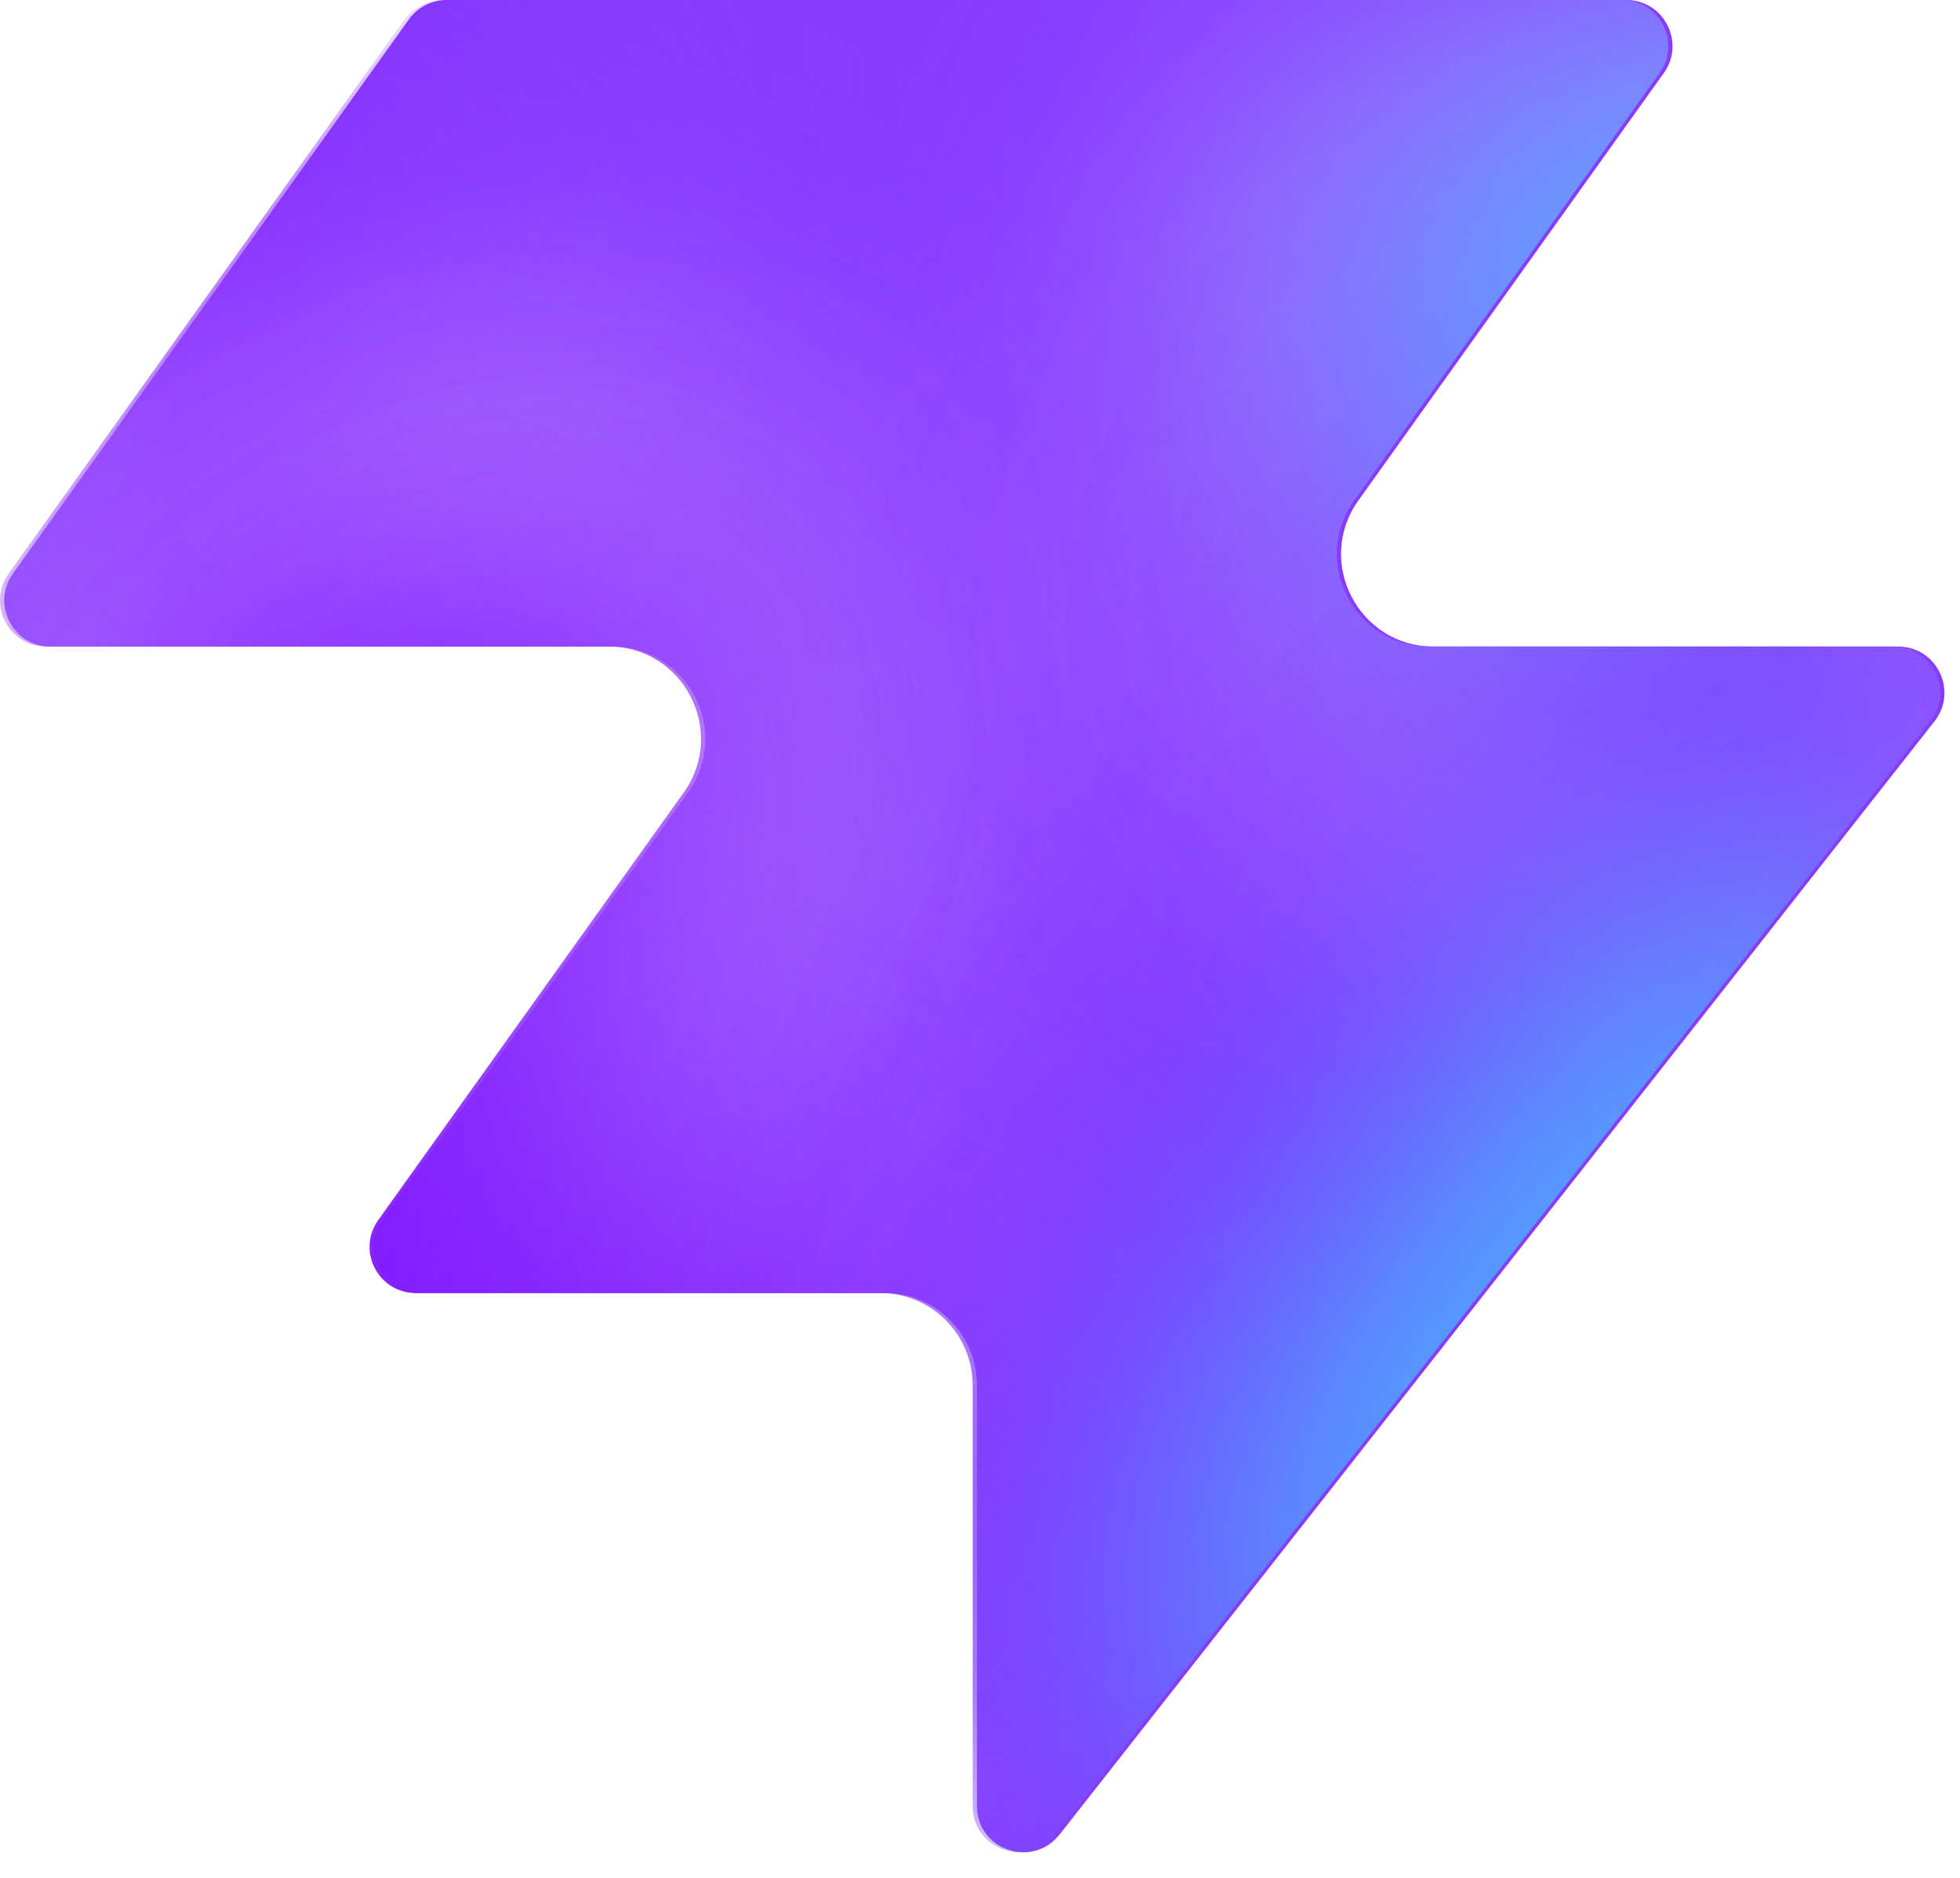
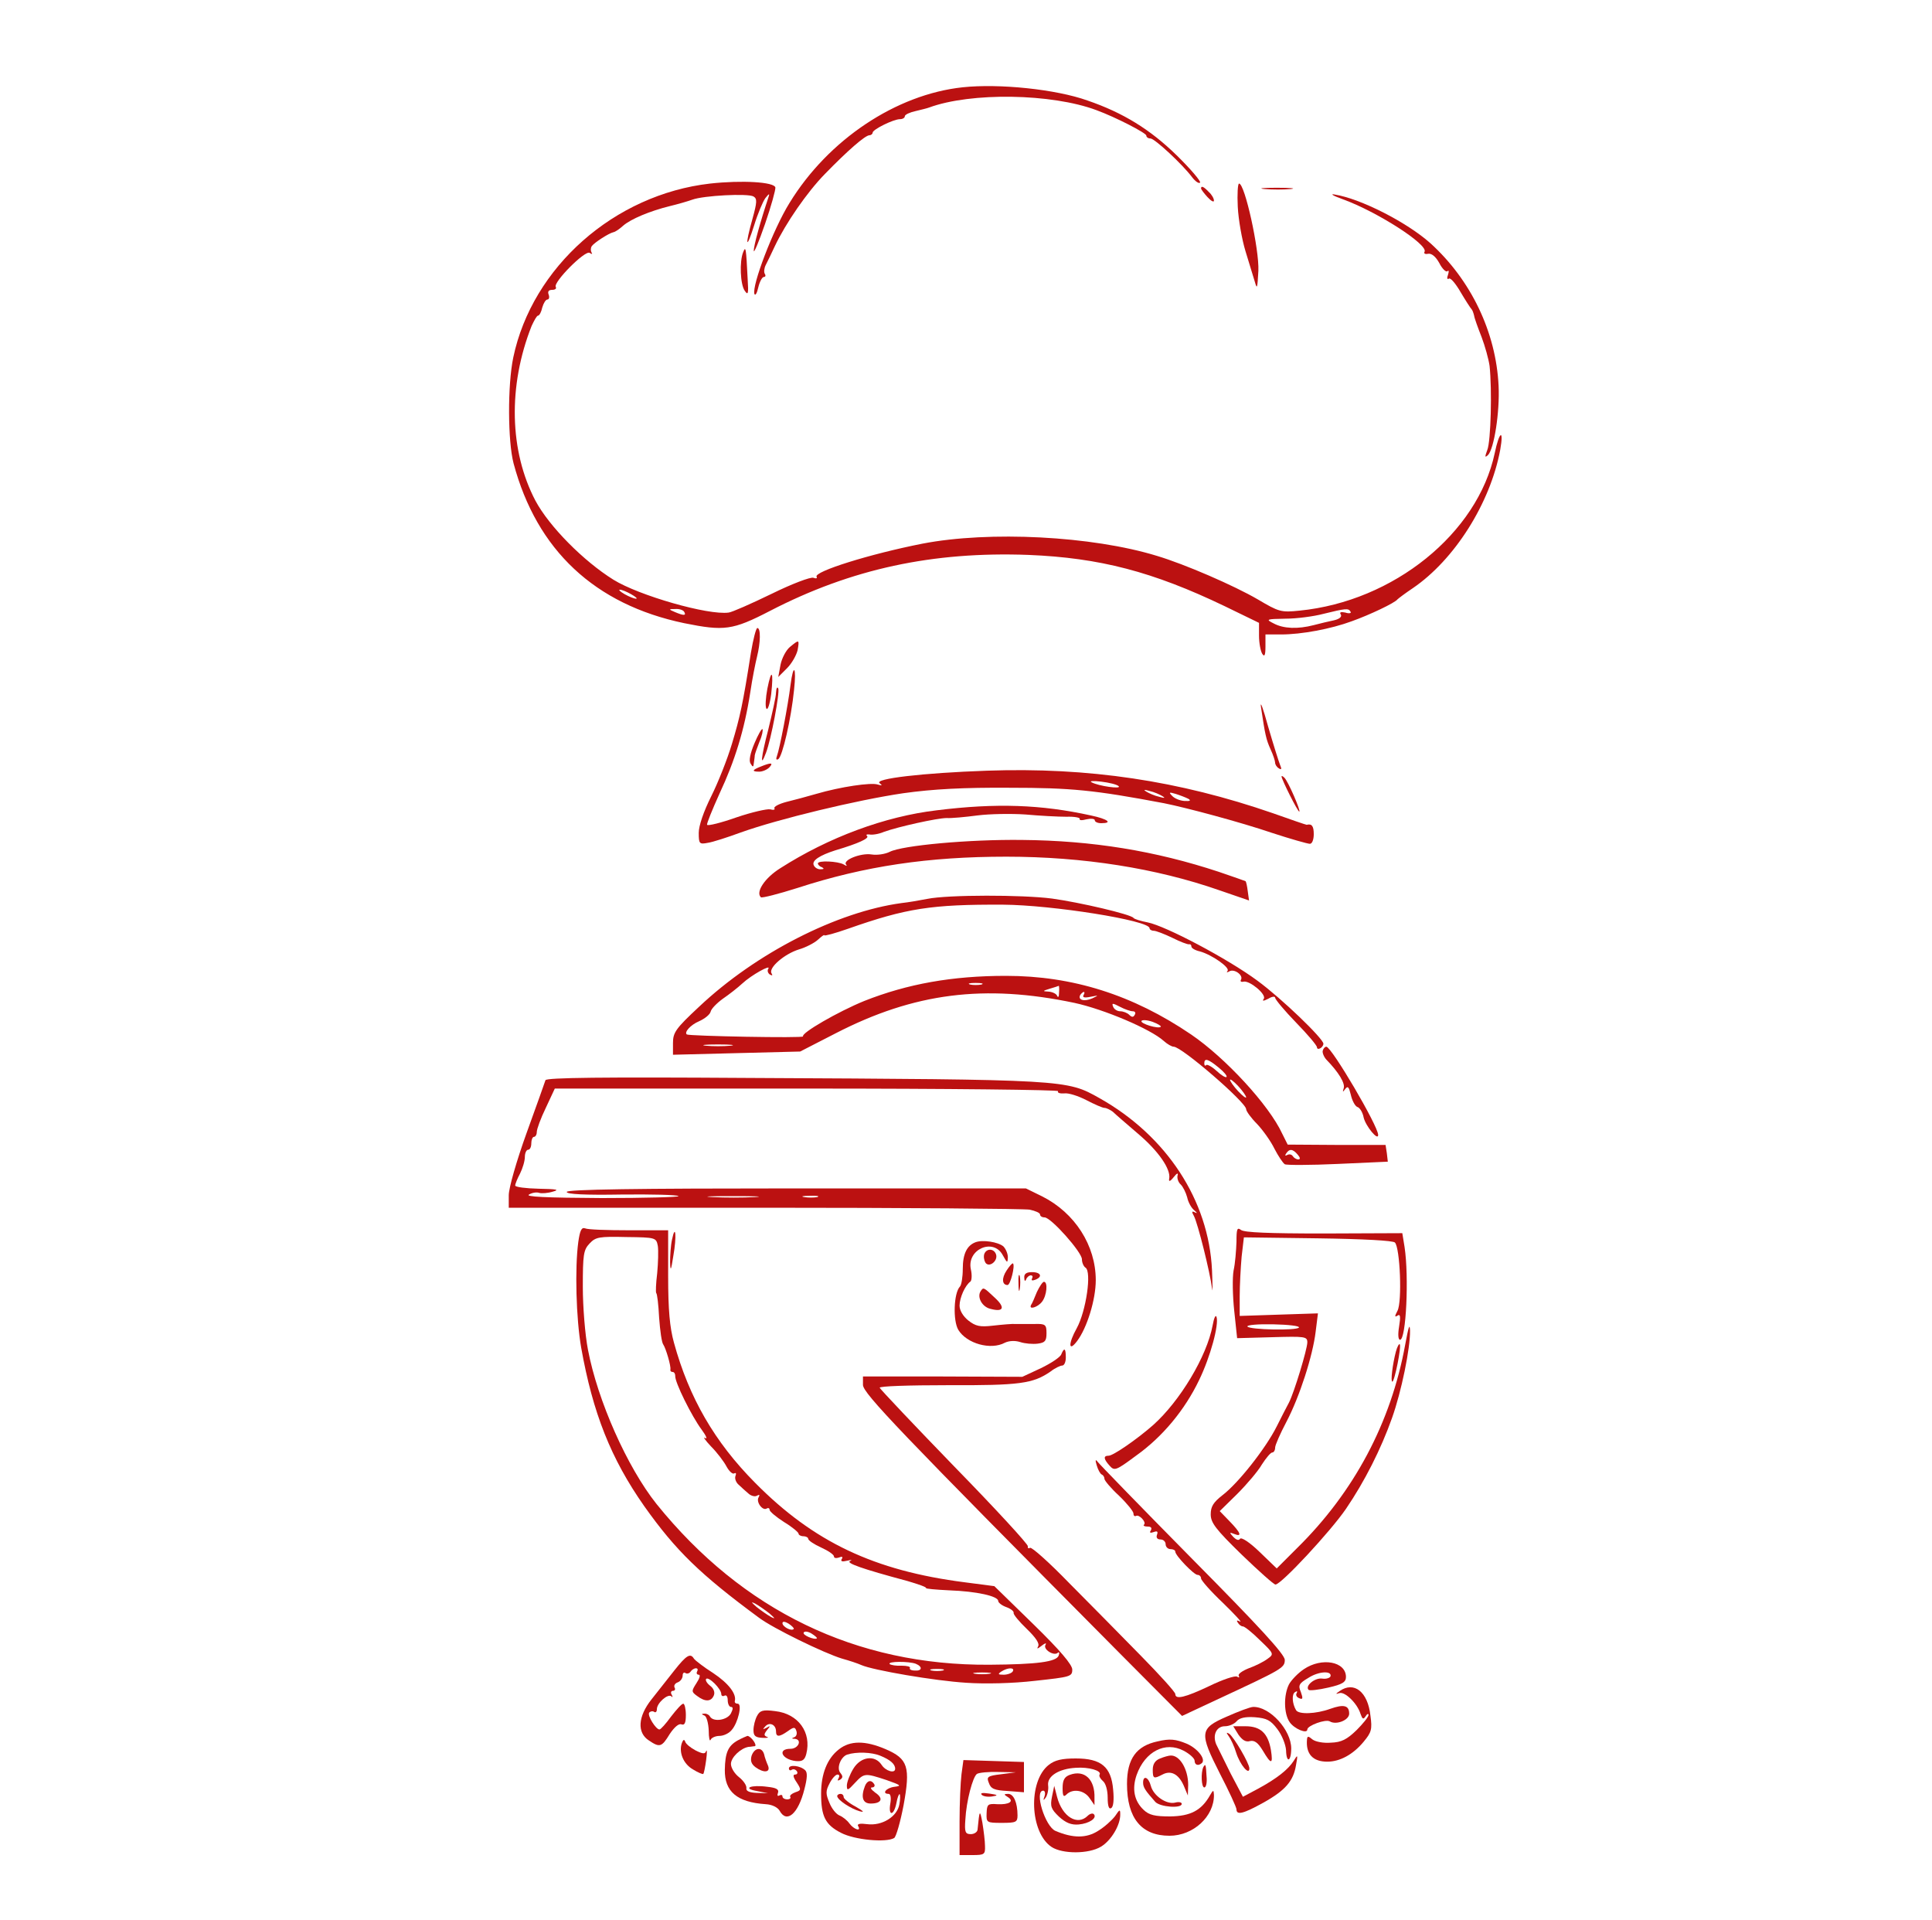
- <svg xmlns="http://www.w3.org/2000/svg" width="48" height="46" fill="none" viewBox="0 0 48 46">
-   <path fill="#863bff" d="M25.946 44.938c-.664.845-2.021.375-2.021-.698V33.937a2.26 2.26 0 0 0-2.262-2.262H10.287c-.92 0-1.456-1.04-.92-1.788l7.48-10.471c1.07-1.497 0-3.578-1.842-3.578H1.237c-.92 0-1.456-1.04-.92-1.788L10.013.474c.214-.297.556-.474.92-.474h28.894c.92 0 1.456 1.04.92 1.788l-7.48 10.471c-1.07 1.498 0 3.579 1.842 3.579h11.377c.943 0 1.473 1.088.89 1.83L25.947 44.94z" style="fill:#863bff;fill:color(display-p3 .525 .23 1);fill-opacity:1" />
-   <mask id="a" width="48" height="46" x="0" y="0" maskUnits="userSpaceOnUse" style="mask-type:alpha">
-     <path fill="#000" d="M25.842 44.938c-.664.844-2.021.375-2.021-.698V33.937a2.26 2.26 0 0 0-2.262-2.262H10.183c-.92 0-1.456-1.04-.92-1.788l7.48-10.471c1.07-1.498 0-3.579-1.842-3.579H1.133c-.92 0-1.456-1.04-.92-1.787L9.91.473c.214-.297.556-.474.92-.474h28.894c.92 0 1.456 1.04.92 1.788l-7.48 10.471c-1.07 1.498 0 3.578 1.842 3.578h11.377c.943 0 1.473 1.088.89 1.832L25.843 44.94z" style="fill:#000;fill-opacity:1" />
-   </mask>
-   <g mask="url(#a)">
-     <g filter="url(#b)">
-       <ellipse cx="5.508" cy="14.704" fill="#ede6ff" rx="5.508" ry="14.704" style="fill:#ede6ff;fill:color(display-p3 .927 .903 1);fill-opacity:1" transform="matrix(.00324 1 1 -.00324 -4.47 31.516)" />
-     </g>
-     <g filter="url(#c)">
-       <ellipse cx="10.399" cy="29.851" fill="#ede6ff" rx="10.399" ry="29.851" style="fill:#ede6ff;fill:color(display-p3 .927 .903 1);fill-opacity:1" transform="matrix(.00324 1 1 -.00324 -39.328 7.883)" />
-     </g>
-     <g filter="url(#d)">
-       <ellipse cx="5.508" cy="30.487" fill="#7e14ff" rx="5.508" ry="30.487" style="fill:#7e14ff;fill:color(display-p3 .492 .077 1);fill-opacity:1" transform="rotate(89.814 -25.913 -14.639)scale(1 -1)" />
-     </g>
-     <g filter="url(#e)">
-       <ellipse cx="5.508" cy="30.599" fill="#7e14ff" rx="5.508" ry="30.599" style="fill:#7e14ff;fill:color(display-p3 .492 .077 1);fill-opacity:1" transform="rotate(89.814 -32.644 -3.334)scale(1 -1)" />
-     </g>
-     <g filter="url(#f)">
-       <ellipse cx="5.508" cy="30.599" fill="#7e14ff" rx="5.508" ry="30.599" style="fill:#7e14ff;fill:color(display-p3 .492 .077 1);fill-opacity:1" transform="matrix(.00324 1 1 -.00324 -34.34 30.47)" />
-     </g>
-     <g filter="url(#g)">
-       <ellipse cx="14.072" cy="22.078" fill="#ede6ff" rx="14.072" ry="22.078" style="fill:#ede6ff;fill:color(display-p3 .927 .903 1);fill-opacity:1" transform="rotate(93.35 24.506 48.493)scale(-1 1)" />
-     </g>
-     <g filter="url(#h)">
-       <ellipse cx="3.47" cy="21.501" fill="#7e14ff" rx="3.47" ry="21.501" style="fill:#7e14ff;fill:color(display-p3 .492 .077 1);fill-opacity:1" transform="rotate(89.009 28.708 47.59)scale(-1 1)" />
-     </g>
-     <g filter="url(#i)">
-       <ellipse cx="3.47" cy="21.501" fill="#7e14ff" rx="3.47" ry="21.501" style="fill:#7e14ff;fill:color(display-p3 .492 .077 1);fill-opacity:1" transform="rotate(89.009 28.708 47.59)scale(-1 1)" />
-     </g>
-     <g filter="url(#j)">
-       <ellipse cx=".387" cy="8.972" fill="#7e14ff" rx="4.407" ry="29.108" style="fill:#7e14ff;fill:color(display-p3 .492 .077 1);fill-opacity:1" transform="rotate(39.51 .387 8.972)" />
-     </g>
-     <g filter="url(#k)">
-       <ellipse cx="47.523" cy="-6.092" fill="#7e14ff" rx="4.407" ry="29.108" style="fill:#7e14ff;fill:color(display-p3 .492 .077 1);fill-opacity:1" transform="rotate(37.892 47.523 -6.092)" />
-     </g>
-     <g filter="url(#l)">
-       <ellipse cx="41.412" cy="6.333" fill="#47bfff" rx="5.971" ry="9.665" style="fill:#47bfff;fill:color(display-p3 .28 .748 1);fill-opacity:1" transform="rotate(37.892 41.412 6.333)" />
-     </g>
-     <g filter="url(#m)">
-       <ellipse cx="-1.879" cy="38.332" fill="#7e14ff" rx="4.407" ry="29.108" style="fill:#7e14ff;fill:color(display-p3 .492 .077 1);fill-opacity:1" transform="rotate(37.892 -1.88 38.332)" />
-     </g>
-     <g filter="url(#n)">
-       <ellipse cx="-1.879" cy="38.332" fill="#7e14ff" rx="4.407" ry="29.108" style="fill:#7e14ff;fill:color(display-p3 .492 .077 1);fill-opacity:1" transform="rotate(37.892 -1.88 38.332)" />
-     </g>
-     <g filter="url(#o)">
-       <ellipse cx="35.651" cy="29.907" fill="#7e14ff" rx="4.407" ry="29.108" style="fill:#7e14ff;fill:color(display-p3 .492 .077 1);fill-opacity:1" transform="rotate(37.892 35.651 29.907)" />
-     </g>
-     <g filter="url(#p)">
-       <ellipse cx="38.418" cy="32.4" fill="#47bfff" rx="5.971" ry="15.297" style="fill:#47bfff;fill:color(display-p3 .28 .748 1);fill-opacity:1" transform="rotate(37.892 38.418 32.4)" />
-     </g>
+ <svg xmlns="http://www.w3.org/2000/svg" version="1.0" width="600pt" height="596pt" viewBox="0 0 600 596" preserveAspectRatio="xMidYMid meet">
+   <g transform="translate(0,596) scale(0.1,-0.1)" fill="#bb1111" stroke="none">
+     <path d="M2990 5689 c-207 -22 -418 -163 -538 -359 -51 -82 -118 -258 -109 -283 3 -6 8 3 12 21 4 17 12 32 17 32 5 0 7 4 3 10 -3 5 -2 17 3 27 5 10 18 36 28 58 34 72 101 169 156 225 70 72 125 120 138 120 5 0 10 4 10 8 0 10 65 42 85 42 8 0 15 4 15 9 0 5 15 12 33 16 17 4 37 9 42 11 130 48 381 44 520 -8 60 -22 155 -71 155 -79 0 -5 6 -9 13 -9 13 0 100 -81 129 -120 10 -13 21 -21 25 -17 3 4 -29 42 -73 85 -82 80 -166 132 -277 170 -98 35 -274 53 -387 41z" />
+     <path d="M2205 5390 c-297 -34 -552 -259 -611 -540 -18 -86 -17 -261 1 -329 72 -269 252 -438 530 -496 124 -25 150 -22 266 38 253 131 506 185 803 174 221 -9 386 -52 609 -159 l107 -52 0 -40 c0 -23 5 -48 10 -56 7 -11 10 -5 10 23 l0 37 48 0 c64 0 155 17 220 41 56 20 134 57 142 68 3 3 24 19 48 35 129 88 240 263 271 429 12 67 -3 58 -17 -10 -53 -249 -314 -460 -606 -489 -58 -6 -64 -4 -130 35 -74 43 -226 109 -313 135 -202 62 -521 78 -728 38 -163 -32 -339 -87 -329 -103 3 -5 -2 -6 -10 -3 -9 3 -67 -19 -130 -50 -64 -31 -123 -57 -133 -58 -64 -9 -279 53 -358 102 -93 58 -199 165 -242 245 -81 154 -86 356 -12 543 8 17 16 32 20 32 4 0 10 11 13 25 4 14 11 25 16 25 5 0 7 7 4 15 -4 10 0 15 11 15 9 0 14 4 11 9 -9 14 90 114 105 106 7 -5 10 -4 6 1 -3 6 -3 14 1 20 8 11 53 40 67 43 6 1 19 10 30 20 24 21 84 46 145 61 25 6 56 15 70 20 35 13 173 20 190 10 12 -7 11 -18 -3 -69 -24 -85 -20 -100 5 -21 11 36 27 74 35 85 11 14 14 15 10 4 -25 -75 -47 -154 -46 -168 0 -9 16 29 35 84 19 55 33 106 32 113 -4 17 -103 23 -203 12z m-245 -1275 c14 -8 21 -14 15 -14 -5 0 -21 6 -35 14 -14 8 -20 14 -15 14 6 0 21 -6 35 -14z m165 -55 c7 -12 -2 -12 -30 0 -19 8 -19 9 2 9 12 1 25 -3 28 -9z m2069 1 c4 -5 -4 -7 -16 -3 -14 3 -19 1 -14 -6 4 -7 -4 -14 -21 -18 -15 -3 -44 -10 -63 -15 -50 -13 -94 -11 -124 5 -26 13 -24 14 36 15 35 0 88 7 118 15 69 17 78 18 84 7z" />
+     <path d="M3844 5318 c2 -40 13 -102 24 -138 11 -36 24 -78 29 -95 7 -25 8 -20 11 34 3 66 -42 271 -60 271 -4 0 -6 -33 -4 -72z" />
+     <path d="M3730 5375 c0 -3 9 -15 20 -27 11 -12 20 -17 20 -11 0 7 -7 19 -16 27 -16 17 -24 20 -24 11z" />
+     <path d="M3928 5373 c23 -2 59 -2 80 0 20 2 1 4 -43 4 -44 0 -61 -2 -37 -4z" />
+     <path d="M4171 5341 c105 -38 266 -141 253 -163 -3 -5 2 -8 11 -6 11 2 24 -9 35 -29 9 -18 21 -29 25 -25 5 4 5 -1 2 -11 -4 -10 -3 -16 3 -12 5 3 21 -16 36 -42 16 -27 31 -50 34 -53 3 -3 6 -12 8 -20 1 -8 12 -38 23 -66 11 -29 22 -69 25 -90 8 -74 4 -234 -7 -261 -8 -22 -8 -25 2 -16 19 19 37 134 33 215 -8 167 -86 329 -212 443 -73 65 -216 138 -297 151 -16 3 -5 -4 26 -15z" />
+     <path d="M2308 5177 c-12 -29 -9 -101 5 -120 10 -15 12 -9 9 35 -5 100 -6 105 -14 85z" />
+     <path d="M2332 3933 c-25 -160 -34 -200 -59 -283 -14 -47 -43 -120 -64 -162 -24 -48 -39 -92 -39 -114 0 -34 2 -36 28 -31 15 2 61 17 102 32 117 42 362 101 505 122 93 13 187 18 330 17 191 0 263 -7 480 -48 70 -14 238 -59 335 -92 58 -19 111 -34 118 -34 7 0 12 13 12 30 0 25 -6 33 -22 29 -2 0 -49 16 -105 36 -292 101 -572 143 -888 132 -200 -7 -353 -25 -333 -39 9 -7 8 -8 -6 -4 -21 7 -116 -7 -191 -29 -27 -8 -69 -19 -93 -25 -23 -6 -40 -15 -37 -20 3 -4 -3 -6 -13 -3 -10 2 -58 -9 -105 -25 -48 -17 -89 -27 -91 -23 -2 3 16 47 39 98 47 100 77 197 95 313 6 41 16 91 21 111 11 44 12 89 1 89 -4 0 -13 -35 -20 -77z m1142 -414 c11 -10 -62 0 -84 12 -8 4 5 5 30 2 25 -3 49 -9 54 -14z m136 -31 c10 -6 7 -7 -10 -2 -14 3 -32 11 -40 16 -10 6 -7 7 10 2 14 -3 32 -11 40 -16z m80 -8 c10 -6 6 -8 -12 -7 -14 1 -31 8 -38 16 -11 11 -9 12 11 6 13 -4 31 -11 39 -15z" />
+     <path d="M2453 3951 c-12 -10 -25 -35 -29 -55 l-7 -38 27 27 c15 15 29 40 33 56 6 34 5 34 -24 10z" />
+     <path d="M2455 3833 c-8 -65 -34 -199 -42 -220 -4 -10 -2 -14 4 -10 13 8 40 125 49 215 8 72 -2 85 -11 15z" />
+     <path d="M2383 3821 c-5 -27 -7 -55 -3 -61 4 -7 11 14 15 45 8 71 1 82 -12 16z" />
+     <path d="M2410 3810 c0 -14 -12 -65 -24 -115 -23 -88 -26 -123 -7 -72 16 42 43 186 38 199 -3 7 -6 2 -7 -12z" />
+     <path d="M3916 3765 c13 -87 16 -101 30 -132 8 -17 14 -36 14 -41 0 -6 5 -14 12 -18 8 -5 9 -2 3 12 -4 10 -21 64 -37 119 -15 55 -25 82 -22 60z" />
+     <path d="M2343 3652 c-13 -31 -18 -54 -12 -63 7 -12 9 -11 10 1 1 8 3 20 3 25 1 6 8 25 15 43 8 18 11 35 9 38 -3 2 -14 -18 -25 -44z" />
+     <path d="M2363 3580 c-28 -11 -29 -16 -5 -16 10 0 24 6 31 13 14 15 6 16 -26 3z" />
+     <path d="M3980 3549 c0 -9 50 -109 55 -109 6 0 -34 93 -46 105 -5 5 -9 7 -9 4z" />
+     <path d="M2909 3444 c-161 -19 -336 -84 -486 -180 -48 -30 -77 -74 -60 -90 3 -3 54 10 114 29 209 68 407 97 648 97 239 0 466 -36 661 -104 l93 -32 -4 29 c-2 16 -5 30 -7 31 -2 1 -39 14 -83 29 -197 65 -392 97 -611 99 -165 2 -372 -17 -411 -37 -14 -7 -39 -11 -57 -8 -33 5 -91 -18 -78 -32 4 -5 0 -4 -8 1 -18 10 -80 13 -80 3 0 -4 6 -10 13 -12 7 -4 6 -6 -4 -6 -9 -1 -19 5 -22 13 -6 14 18 30 68 46 71 21 105 37 98 44 -5 4 -1 6 7 5 8 -2 29 1 45 8 44 16 166 43 195 43 14 -1 57 3 95 8 39 5 106 6 150 3 44 -4 101 -7 127 -7 25 1 44 -3 41 -7 -2 -4 7 -5 21 -1 14 3 26 2 26 -3 0 -5 9 -9 20 -9 37 0 20 13 -32 24 -155 34 -294 39 -479 16z" />
+     <path d="M2880 3169 c-25 -5 -61 -11 -80 -13 -200 -27 -452 -155 -629 -322 -73 -68 -81 -80 -81 -113 l0 -36 197 5 198 5 111 57 c243 125 461 153 741 94 92 -20 236 -81 277 -118 11 -10 25 -18 31 -18 25 0 225 -173 225 -194 0 -6 15 -27 34 -46 18 -19 43 -54 54 -77 12 -23 26 -44 32 -48 5 -3 79 -3 165 1 l155 7 -3 26 -4 26 -152 0 -152 1 -17 34 c-41 89 -177 236 -283 308 -181 123 -368 182 -575 182 -167 0 -306 -25 -440 -78 -81 -33 -197 -100 -190 -110 3 -6 -354 1 -361 6 -9 7 12 30 38 41 18 8 34 21 36 30 2 9 20 27 38 40 19 13 46 34 60 47 29 27 91 61 81 46 -4 -6 -1 -14 5 -18 8 -4 9 -3 5 4 -10 17 40 60 85 74 21 6 48 20 59 30 11 10 20 17 20 14 0 -3 33 6 73 20 182 64 259 76 482 75 153 -1 455 -49 455 -73 0 -4 6 -8 13 -8 7 0 33 -10 58 -22 24 -12 47 -21 52 -20 4 1 7 -2 7 -7 0 -5 12 -12 26 -15 37 -10 96 -51 86 -61 -4 -5 -1 -5 6 -1 15 9 44 -12 36 -26 -3 -5 0 -8 8 -6 19 4 71 -39 63 -53 -6 -8 -2 -8 14 0 11 7 21 8 21 3 0 -5 29 -40 65 -77 36 -37 65 -71 65 -77 0 -5 5 -6 10 -3 6 3 10 10 10 14 0 16 -130 141 -205 196 -92 68 -285 170 -341 181 -21 4 -41 10 -44 14 -8 11 -166 48 -253 60 -92 12 -323 12 -387 -1z m168 -266 c-10 -2 -26 -2 -35 0 -10 3 -2 5 17 5 19 0 27 -2 18 -5z m241 -25 c0 -13 -3 -17 -6 -10 -2 6 -14 12 -26 13 -20 1 -20 2 3 9 14 4 26 8 28 9 1 1 2 -9 1 -21z m76 -8 c-4 -7 3 -9 22 -5 26 5 26 5 5 -5 -25 -11 -46 -5 -37 11 4 5 8 9 11 9 3 0 2 -5 -1 -10z m153 -50 c7 0 10 -5 6 -11 -4 -8 -9 -8 -17 0 -6 6 -19 11 -28 11 -9 0 -19 6 -22 14 -5 12 -2 12 21 0 15 -8 33 -14 40 -14z m87 -48 c-7 -8 -65 10 -60 18 3 4 18 3 35 -3 16 -6 27 -13 25 -15z m-1337 -59 c-21 -2 -55 -2 -75 0 -21 2 -4 4 37 4 41 0 58 -2 38 -4z m1517 -68 c16 -13 27 -26 24 -29 -3 -3 -17 6 -31 19 -14 13 -29 21 -32 18 -3 -4 -6 -1 -6 5 0 18 12 14 45 -13z m85 -92 c0 -4 -11 4 -25 19 -14 15 -25 31 -25 35 0 4 11 -4 25 -19 14 -15 25 -31 25 -35z m160 -178 c8 -9 9 -15 2 -15 -6 0 -14 5 -17 10 -4 6 -11 7 -17 4 -7 -4 -8 -2 -4 4 10 16 21 15 36 -3z" />
+     <path d="M4108 2698 c-2 -6 3 -19 11 -28 39 -40 59 -74 54 -89 -4 -13 -3 -13 5 -2 8 10 11 6 17 -18 4 -18 13 -35 20 -38 8 -2 17 -17 20 -33 6 -26 45 -74 45 -54 0 28 -145 274 -161 274 -4 0 -9 -5 -11 -12z" />
+     <path d="M1694 2606 c-2 -6 -28 -80 -59 -165 -31 -86 -55 -170 -55 -192 l0 -39 793 0 c436 0 808 -3 825 -6 18 -4 32 -10 32 -15 0 -5 6 -9 14 -9 20 0 116 -108 116 -130 0 -10 5 -22 11 -26 20 -12 2 -135 -27 -188 -27 -48 -26 -76 1 -40 31 41 58 129 58 189 0 108 -65 209 -166 260 l-51 25 -713 0 c-495 0 -713 -3 -713 -11 0 -7 56 -10 170 -8 94 1 174 -1 177 -5 3 -3 -104 -6 -238 -6 -176 1 -239 4 -226 11 10 6 24 8 32 5 7 -2 26 -1 42 4 22 6 12 8 -44 9 -40 1 -73 5 -73 10 0 5 7 22 15 37 8 16 15 39 15 52 0 12 5 22 10 22 6 0 10 9 10 20 0 11 4 20 8 20 5 0 9 7 9 15 0 9 12 42 28 75 l28 60 784 0 c443 0 782 -4 779 -8 -3 -5 5 -8 19 -7 13 2 44 -8 69 -21 25 -13 50 -24 56 -24 6 0 18 -6 26 -12 7 -7 43 -38 78 -68 64 -54 103 -111 97 -140 -2 -10 3 -9 14 5 10 13 15 14 12 5 -2 -8 2 -21 10 -28 7 -7 16 -25 20 -40 3 -15 13 -33 22 -40 9 -8 10 -10 3 -7 -11 6 -12 3 -4 -11 12 -23 50 -175 56 -224 2 -19 2 6 0 56 -10 217 -141 417 -349 534 -103 58 -100 58 -1093 63 -450 3 -625 1 -628 -7z m649 -363 c-34 -2 -93 -2 -130 0 -37 2 -9 3 62 3 72 0 102 -1 68 -3z m195 0 c-10 -2 -28 -2 -40 0 -13 2 -5 4 17 4 22 1 32 -1 23 -4z" />
+     <path d="M1796 2104 c-11 -81 -7 -238 9 -329 36 -202 92 -344 196 -492 98 -138 173 -211 356 -346 44 -33 202 -110 258 -127 22 -6 49 -15 60 -20 36 -16 228 -49 326 -55 57 -4 145 -2 213 6 110 12 116 13 116 35 0 15 -37 59 -121 141 l-121 118 -92 12 c-281 36 -469 125 -651 309 -126 127 -205 264 -252 435 -13 47 -18 102 -18 206 l0 143 -122 0 c-67 0 -128 2 -136 6 -11 4 -16 -7 -21 -42z m247 -13 c2 -14 1 -52 -2 -84 -4 -32 -5 -60 -3 -62 3 -2 7 -37 9 -77 3 -40 8 -77 13 -83 8 -12 24 -66 22 -77 -1 -5 2 -8 7 -8 5 0 8 -6 8 -12 -2 -19 52 -127 82 -167 14 -19 19 -31 11 -26 -8 5 0 -7 18 -26 19 -19 40 -47 48 -62 8 -15 19 -25 24 -22 6 3 7 0 4 -8 -3 -8 2 -21 11 -28 8 -8 22 -20 30 -27 8 -7 20 -10 26 -6 8 4 9 3 5 -5 -9 -14 12 -43 25 -35 5 3 9 1 9 -4 0 -5 20 -22 45 -38 25 -15 45 -32 45 -36 0 -4 7 -8 15 -8 8 0 15 -4 15 -8 0 -5 18 -17 40 -27 22 -10 40 -22 40 -28 0 -5 7 -6 16 -3 9 4 13 2 8 -5 -4 -7 1 -9 17 -5 13 3 17 3 9 -1 -14 -6 36 -24 178 -62 34 -10 60 -19 58 -22 -2 -2 30 -5 72 -7 85 -3 152 -18 152 -33 0 -5 11 -14 25 -19 14 -5 24 -13 23 -18 -2 -4 17 -27 40 -49 29 -28 41 -46 36 -55 -5 -9 -2 -8 11 2 10 8 16 10 12 3 -9 -14 26 -36 38 -25 4 4 6 0 3 -8 -6 -20 -67 -28 -215 -29 -414 -3 -767 168 -1034 499 -91 114 -183 321 -213 479 -9 46 -16 134 -16 195 0 100 2 115 21 135 19 20 29 22 114 20 92 -1 93 -2 98 -28z m347 -1141 c17 -15 19 -18 5 -11 -11 6 -31 20 -45 31 -17 15 -19 18 -5 11 11 -6 31 -20 45 -31z m75 -48 c-7 -8 -35 7 -35 18 0 6 7 6 20 -2 10 -7 17 -14 15 -16z m72 -29 c-7 -6 -46 10 -41 18 3 5 14 3 24 -3 11 -7 18 -13 17 -15z m307 -79 c22 -9 20 -23 -3 -21 -11 0 -18 4 -15 8 2 4 -9 7 -26 7 -17 -1 -33 2 -37 5 -8 9 60 9 81 1z m84 -21 c-10 -2 -26 -2 -35 0 -10 3 -2 5 17 5 19 0 27 -2 18 -5z m217 -3 c-3 -5 -16 -10 -28 -10 -18 0 -19 2 -7 10 20 13 43 13 35 0z m-72 -7 c-13 -2 -33 -2 -45 0 -13 2 -3 4 22 4 25 0 35 -2 23 -4z" />
+     <path d="M3840 2104 c-1 -27 -4 -67 -9 -89 -4 -22 -3 -78 2 -125 l9 -85 109 3 c102 3 109 2 109 -16 0 -21 -41 -156 -57 -187 -6 -11 -23 -44 -38 -74 -34 -68 -120 -177 -169 -214 -28 -22 -36 -35 -36 -59 0 -26 15 -46 96 -125 53 -51 100 -93 105 -93 18 0 172 166 219 235 58 85 109 186 143 282 29 81 57 217 56 272 -1 24 -5 10 -15 -44 -44 -242 -159 -458 -336 -632 l-63 -63 -54 52 c-30 29 -56 46 -60 40 -4 -6 -11 -4 -21 6 -13 14 -12 15 3 9 25 -10 21 3 -14 39 l-31 32 54 53 c30 30 65 71 77 92 13 20 27 37 32 37 5 0 9 7 9 15 0 8 16 44 35 80 41 78 82 205 91 281 l7 56 -122 -4 -121 -4 0 62 c0 33 3 88 6 122 l7 60 229 -3 c144 -2 234 -7 240 -13 16 -16 23 -184 8 -212 -9 -17 -9 -21 0 -15 9 6 10 -3 5 -34 -4 -24 -3 -41 3 -41 19 0 28 196 14 288 l-7 43 -244 -1 c-170 0 -247 3 -257 11 -12 9 -14 3 -14 -37z m194 -266 c-7 -10 -153 -7 -160 3 -3 5 33 8 80 7 47 -1 83 -5 80 -10z" />
+     <path d="M2087 2111 c-4 -18 -6 -50 -6 -70 1 -30 3 -27 10 19 11 61 7 104 -4 51z" />
+     <path d="M3030 2103 c-27 -10 -40 -36 -40 -83 0 -25 -4 -50 -9 -55 -19 -20 -22 -105 -5 -134 26 -43 101 -64 145 -40 13 6 31 7 47 2 15 -5 39 -7 55 -5 22 3 27 8 27 32 0 27 -3 30 -37 29 -21 0 -47 0 -58 0 -11 1 -43 -2 -70 -5 -42 -5 -55 -2 -78 16 -16 13 -27 31 -27 46 0 24 17 63 34 75 4 4 5 21 1 38 -13 62 70 98 99 44 14 -25 15 -26 16 -7 0 12 -7 27 -14 34 -17 14 -64 21 -86 13z" />
+     <path d="M3057 2067 c-3 -8 -1 -20 3 -27 11 -18 41 5 33 26 -7 18 -29 18 -36 1z" />
+     <path d="M3126 2015 c-16 -24 -14 -45 3 -45 9 0 24 60 17 67 -2 2 -11 -8 -20 -22z" />
+     <path d="M3163 1975 c0 -22 2 -30 4 -17 2 12 2 30 0 40 -3 9 -5 -1 -4 -23z" />
+     <path d="M3181 1993 c0 -11 3 -13 6 -5 2 6 9 12 14 12 6 0 7 -4 4 -10 -3 -6 1 -7 9 -4 25 9 19 24 -9 24 -17 0 -25 -5 -24 -17z" />
+     <path d="M3220 1948 c-7 -18 -15 -36 -18 -40 -8 -16 21 -7 34 10 15 19 19 62 6 62 -4 0 -14 -15 -22 -32z" />
+     <path d="M3045 1950 c-11 -18 5 -48 31 -54 41 -11 47 4 13 35 -35 33 -35 33 -44 19z" />
+     <path d="M3766 1845 c-18 -97 -102 -236 -185 -310 -50 -44 -124 -95 -138 -95 -17 0 -16 -10 3 -31 15 -17 20 -15 82 31 83 59 152 143 196 235 35 72 62 172 54 196 -3 8 -8 -4 -12 -26z" />
+     <path d="M4335 1763 c-10 -38 -17 -93 -11 -93 7 0 29 111 23 116 -2 3 -8 -8 -12 -23z" />
+     <path d="M3296 1755 c-3 -9 -32 -28 -63 -43 l-58 -27 -247 1 -248 0 0 -26 c0 -26 114 -145 793 -829 l198 -199 107 50 c204 95 212 99 212 124 0 17 -79 103 -287 313 -157 159 -290 296 -295 303 -6 8 -7 4 -2 -12 4 -14 11 -26 15 -28 5 -2 9 -8 9 -14 0 -5 20 -29 45 -52 25 -24 45 -49 45 -55 0 -7 3 -10 8 -8 9 6 33 -19 25 -27 -4 -3 1 -6 11 -6 11 0 14 -4 10 -12 -5 -7 -2 -9 9 -5 11 4 14 2 10 -9 -3 -8 1 -14 11 -14 9 0 16 -7 16 -15 0 -8 7 -15 15 -15 8 0 15 -3 15 -8 0 -12 58 -72 69 -72 6 0 11 -5 11 -11 0 -6 30 -40 68 -76 37 -36 61 -62 53 -58 -9 5 -12 4 -7 -3 4 -7 11 -12 16 -12 5 0 29 -19 53 -43 44 -42 44 -43 23 -58 -12 -9 -38 -22 -58 -29 -20 -8 -34 -18 -31 -23 3 -6 1 -7 -5 -3 -6 4 -45 -9 -86 -29 -76 -36 -106 -43 -106 -25 0 6 -48 59 -107 119 -60 61 -159 162 -222 225 -62 64 -117 113 -122 110 -5 -3 -8 -1 -7 5 2 5 -100 116 -227 246 -126 130 -231 241 -233 246 -2 5 91 8 212 8 223 -1 264 5 318 42 14 11 31 19 37 19 6 0 11 11 11 25 0 29 -5 32 -14 10z" />
+     <path d="M2094 773 c-21 -27 -53 -67 -71 -90 -42 -53 -45 -103 -8 -127 34 -23 40 -21 65 20 14 21 28 33 36 30 10 -4 14 4 14 29 0 19 -4 35 -8 35 -5 0 -21 -18 -38 -40 -16 -22 -32 -40 -36 -40 -11 0 -38 43 -32 52 3 4 10 6 15 3 5 -4 9 0 9 8 0 19 34 49 45 40 4 -5 5 -2 1 5 -4 6 -2 12 4 12 6 0 8 5 5 10 -3 6 1 13 9 16 9 3 16 13 16 21 0 8 4 12 9 8 5 -3 12 -1 16 5 3 5 11 10 16 10 6 0 7 -4 4 -10 -3 -5 -1 -10 5 -10 6 0 3 -11 -7 -26 -16 -25 -16 -27 2 -40 25 -19 44 -18 52 2 4 10 -1 22 -12 30 -10 8 -15 17 -12 21 8 8 47 -31 47 -47 0 -6 5 -8 10 -5 6 3 10 -3 10 -14 0 -12 5 -21 10 -21 7 0 7 -6 0 -20 -11 -21 -54 -28 -65 -10 -3 6 -12 10 -18 9 -9 0 -9 -2 1 -6 6 -2 12 -23 13 -46 0 -23 3 -36 6 -29 2 6 15 12 27 12 13 0 30 8 38 18 20 22 34 82 19 82 -6 0 -10 3 -9 8 6 22 -19 55 -67 87 -30 19 -57 40 -60 45 -11 18 -23 11 -61 -37z" />
+     <path d="M4049 777 c-18 -12 -39 -34 -46 -47 -17 -34 -16 -91 2 -117 14 -21 55 -38 55 -23 0 12 57 33 70 25 20 -12 60 4 60 24 0 26 -17 30 -59 15 -44 -16 -98 -18 -106 -4 -12 20 -14 50 -3 56 6 4 8 3 5 -3 -4 -6 0 -13 8 -16 11 -5 12 -1 5 19 -9 21 -6 27 23 44 32 21 74 23 69 5 -2 -5 -13 -9 -26 -7 -23 3 -54 -23 -42 -35 3 -3 31 0 61 7 44 10 55 17 55 33 0 48 -75 62 -131 24z" />
+     <path d="M4160 709 c-13 -9 -13 -10 0 -6 17 5 55 -32 65 -64 6 -17 9 -19 16 -8 5 8 9 9 9 4 0 -6 -17 -27 -37 -47 -30 -29 -47 -38 -80 -39 -23 -2 -48 3 -57 10 -13 11 -16 11 -17 0 -4 -45 18 -69 63 -69 39 0 80 22 113 62 24 29 27 38 21 81 -8 74 -51 108 -96 76z" />
+     <path d="M3810 630 c-85 -37 -86 -50 -21 -178 28 -54 51 -104 51 -110 0 -19 21 -14 84 21 68 38 93 67 101 117 6 32 5 33 -7 13 -17 -27 -52 -55 -111 -87 l-47 -25 -38 72 c-20 40 -40 81 -45 91 -12 29 1 56 27 56 13 0 29 7 36 15 9 11 27 15 57 13 37 -3 49 -9 70 -37 14 -18 26 -48 27 -66 1 -41 16 -35 16 6 0 57 -66 130 -118 129 -9 0 -46 -14 -82 -30z" />
+     <path d="M2351 632 c-6 -11 -11 -31 -11 -44 0 -18 6 -23 28 -24 15 -1 21 1 14 3 -10 4 -10 8 0 21 11 13 11 15 -2 7 -12 -6 -12 -5 -3 5 13 14 33 5 33 -16 0 -18 10 -18 37 1 18 13 22 13 26 1 3 -8 1 -17 -6 -20 -9 -3 -9 -5 1 -5 24 -2 12 -31 -13 -31 -42 0 -27 -33 16 -38 21 -2 28 3 33 22 17 67 -25 125 -97 133 -38 5 -47 2 -56 -15z" />
+     <path d="M3846 574 c12 -17 23 -24 36 -20 14 3 25 -5 40 -30 26 -44 32 -43 25 2 -9 52 -32 74 -79 74 l-38 0 16 -26z" />
+     <path d="M3816 569 c6 -8 17 -31 23 -51 12 -38 41 -72 41 -49 0 16 -49 99 -63 108 -9 5 -9 3 -1 -8z" />
+     <path d="M2291 556 c-30 -17 -39 -38 -40 -91 -1 -68 38 -101 127 -107 20 -1 37 -10 43 -20 22 -41 58 -10 77 66 9 34 10 52 3 59 -15 15 -51 19 -51 6 0 -5 4 -8 9 -4 5 3 12 1 16 -5 3 -5 1 -10 -6 -10 -7 0 -6 -8 5 -24 15 -23 14 -25 -4 -31 -11 -4 -18 -10 -16 -14 3 -4 -1 -8 -9 -8 -8 0 -15 4 -15 9 0 5 -4 6 -10 3 -5 -3 -7 0 -4 8 4 11 -5 16 -33 19 -51 7 -79 -5 -33 -13 l35 -7 -35 1 c-23 1 -34 6 -32 15 1 8 -9 23 -23 34 -14 11 -25 29 -25 41 0 20 30 49 55 53 6 0 14 2 19 2 9 2 -12 32 -23 32 -3 -1 -17 -7 -30 -14z" />
+     <path d="M2118 549 c-11 -29 4 -66 34 -83 16 -10 31 -16 32 -14 2 1 6 21 9 43 3 22 3 34 0 28 -3 -10 -11 -9 -33 2 -15 8 -30 20 -32 27 -3 8 -6 7 -10 -3z" />
+     <path d="M3595 553 c-66 -14 -95 -54 -95 -132 0 -107 45 -161 132 -161 74 0 139 60 138 127 -1 16 -2 16 -12 -1 -27 -48 -61 -65 -124 -66 -47 0 -65 4 -82 20 -30 28 -37 66 -22 109 26 73 89 105 146 75 19 -10 34 -24 34 -31 0 -14 12 -17 23 -7 12 13 -15 46 -48 60 -34 14 -52 16 -90 7z" />
+     <path d="M2605 528 c-36 -28 -55 -76 -55 -137 0 -71 13 -97 62 -122 42 -22 140 -31 165 -16 6 4 19 49 29 101 22 120 14 145 -56 175 -63 27 -110 27 -145 -1z m130 -20 c29 -12 45 -25 45 -40 0 -16 -30 -7 -42 12 -21 32 -65 26 -88 -12 -11 -18 -20 -42 -20 -52 0 -17 3 -16 25 8 29 31 31 31 98 9 45 -16 48 -18 25 -21 -26 -3 -41 -22 -18 -22 6 0 8 -13 5 -30 -7 -40 11 -39 19 2 3 17 8 29 10 27 2 -2 2 -17 -1 -32 -7 -38 -54 -67 -100 -61 -22 3 -32 1 -28 -6 11 -18 -13 -11 -27 8 -7 10 -21 21 -31 25 -10 4 -24 21 -31 39 -12 28 -12 37 0 60 8 16 19 28 25 28 6 0 7 -5 3 -12 -4 -7 -3 -8 5 -4 9 6 9 11 1 21 -13 15 1 50 21 57 28 9 76 8 104 -4z" />
+     <path d="M2686 414 c-13 -34 -7 -54 18 -54 34 0 41 16 14 34 -12 9 -17 16 -10 16 7 0 10 5 7 10 -9 15 -22 12 -29 -6z" />
+     <path d="M2600 383 c1 -12 42 -39 70 -47 16 -4 12 0 -12 14 -21 11 -38 25 -38 30 0 6 -4 10 -10 10 -5 0 -10 -3 -10 -7z" />
+     <path d="M2334 508 c-4 -15 -1 -25 12 -35 26 -19 48 -17 39 5 -4 9 -10 25 -12 35 -7 24 -30 21 -39 -5z" />
+     <path d="M3603 500 c-16 -6 -23 -18 -23 -35 0 -28 3 -29 30 -15 26 14 50 2 66 -34 l13 -31 1 33 c0 48 -26 93 -55 91 -5 0 -20 -4 -32 -9z" />
+     <path d="M2986 451 c-3 -24 -6 -90 -6 -147 l0 -104 40 0 c37 0 40 2 39 28 0 15 -4 47 -8 72 -8 43 -9 41 -15 -20 0 -8 -10 -15 -21 -15 -17 0 -20 6 -17 45 3 58 23 133 36 142 6 4 36 7 66 6 l55 -1 -46 -6 c-42 -5 -46 -8 -38 -27 6 -18 17 -23 58 -25 l51 -4 0 47 0 47 -94 3 -94 3 -6 -44z" />
+     <path d="M3257 480 c-65 -51 -59 -210 9 -255 34 -22 115 -22 153 1 32 19 61 68 60 101 0 16 -2 15 -16 -6 -10 -13 -33 -34 -53 -46 -36 -23 -78 -23 -132 0 -32 13 -67 125 -38 125 5 0 7 -8 4 -17 -5 -14 -4 -15 4 -4 5 8 9 25 7 38 -3 28 33 51 86 54 40 3 81 -9 74 -21 -3 -4 2 -13 10 -20 9 -7 15 -29 15 -52 0 -26 4 -37 11 -32 7 4 9 26 6 57 -6 71 -37 97 -116 97 -43 0 -65 -5 -84 -20z" />
+     <path d="M3737 473 c-8 -17 -6 -63 3 -63 6 0 9 16 7 35 -2 37 -3 40 -10 28z" />
+     <path d="M3322 449 c-16 -6 -22 -16 -22 -41 0 -25 3 -29 12 -20 19 19 54 14 71 -10 l16 -23 0 22 c2 58 -31 89 -77 72z" />
+     <path d="M3550 425 c0 -15 7 -25 38 -60 15 -16 82 -21 82 -6 0 5 -9 7 -20 4 -27 -7 -68 21 -76 52 -7 27 -24 34 -24 10z" />
+     <path d="M3267 381 c-6 -30 -3 -38 22 -62 21 -19 38 -26 61 -24 33 3 58 20 47 32 -4 4 -13 1 -19 -5 -32 -32 -79 -3 -95 58 l-9 35 -7 -34z" />
+     <path d="M3049 387 c5 -5 19 -7 32 -5 20 3 19 5 -9 9 -20 3 -29 2 -23 -4z" />
+     <path d="M3130 380 c21 -13 4 -24 -33 -22 -29 2 -32 0 -33 -28 -1 -29 0 -30 47 -30 44 0 49 2 49 23 0 40 -12 67 -29 67 -14 0 -14 -2 -1 -10z" />
  </g>
-   <defs>
-     <filter id="b" width="60.045" height="41.654" x="-19.77" y="16.149" color-interpolation-filters="sRGB" filterUnits="userSpaceOnUse">
-       <feFlood flood-opacity="0" result="BackgroundImageFix" />
-       <feBlend in="SourceGraphic" in2="BackgroundImageFix" result="shape" />
-       <feGaussianBlur result="effect1_foregroundBlur_2002_17158" stdDeviation="7.659" />
-     </filter>
-     <filter id="c" width="90.34" height="51.437" x="-54.613" y="-7.533" color-interpolation-filters="sRGB" filterUnits="userSpaceOnUse">
-       <feFlood flood-opacity="0" result="BackgroundImageFix" />
-       <feBlend in="SourceGraphic" in2="BackgroundImageFix" result="shape" />
-       <feGaussianBlur result="effect1_foregroundBlur_2002_17158" stdDeviation="7.659" />
-     </filter>
-     <filter id="d" width="79.355" height="29.4" x="-49.64" y="2.03" color-interpolation-filters="sRGB" filterUnits="userSpaceOnUse">
-       <feFlood flood-opacity="0" result="BackgroundImageFix" />
-       <feBlend in="SourceGraphic" in2="BackgroundImageFix" result="shape" />
-       <feGaussianBlur result="effect1_foregroundBlur_2002_17158" stdDeviation="4.596" />
-     </filter>
-     <filter id="e" width="79.579" height="29.4" x="-45.045" y="20.029" color-interpolation-filters="sRGB" filterUnits="userSpaceOnUse">
-       <feFlood flood-opacity="0" result="BackgroundImageFix" />
-       <feBlend in="SourceGraphic" in2="BackgroundImageFix" result="shape" />
-       <feGaussianBlur result="effect1_foregroundBlur_2002_17158" stdDeviation="4.596" />
-     </filter>
-     <filter id="f" width="79.579" height="29.4" x="-43.513" y="21.178" color-interpolation-filters="sRGB" filterUnits="userSpaceOnUse">
-       <feFlood flood-opacity="0" result="BackgroundImageFix" />
-       <feBlend in="SourceGraphic" in2="BackgroundImageFix" result="shape" />
-       <feGaussianBlur result="effect1_foregroundBlur_2002_17158" stdDeviation="4.596" />
-     </filter>
-     <filter id="g" width="74.749" height="58.852" x="15.756" y="-17.901" color-interpolation-filters="sRGB" filterUnits="userSpaceOnUse">
-       <feFlood flood-opacity="0" result="BackgroundImageFix" />
-       <feBlend in="SourceGraphic" in2="BackgroundImageFix" result="shape" />
-       <feGaussianBlur result="effect1_foregroundBlur_2002_17158" stdDeviation="7.659" />
-     </filter>
-     <filter id="h" width="61.377" height="25.362" x="23.548" y="2.284" color-interpolation-filters="sRGB" filterUnits="userSpaceOnUse">
-       <feFlood flood-opacity="0" result="BackgroundImageFix" />
-       <feBlend in="SourceGraphic" in2="BackgroundImageFix" result="shape" />
-       <feGaussianBlur result="effect1_foregroundBlur_2002_17158" stdDeviation="4.596" />
-     </filter>
-     <filter id="i" width="61.377" height="25.362" x="23.548" y="2.284" color-interpolation-filters="sRGB" filterUnits="userSpaceOnUse">
-       <feFlood flood-opacity="0" result="BackgroundImageFix" />
-       <feBlend in="SourceGraphic" in2="BackgroundImageFix" result="shape" />
-       <feGaussianBlur result="effect1_foregroundBlur_2002_17158" stdDeviation="4.596" />
-     </filter>
-     <filter id="j" width="56.045" height="63.649" x="-27.636" y="-22.853" color-interpolation-filters="sRGB" filterUnits="userSpaceOnUse">
-       <feFlood flood-opacity="0" result="BackgroundImageFix" />
-       <feBlend in="SourceGraphic" in2="BackgroundImageFix" result="shape" />
-       <feGaussianBlur result="effect1_foregroundBlur_2002_17158" stdDeviation="4.596" />
-     </filter>
-     <filter id="k" width="54.814" height="64.646" x="20.116" y="-38.415" color-interpolation-filters="sRGB" filterUnits="userSpaceOnUse">
-       <feFlood flood-opacity="0" result="BackgroundImageFix" />
-       <feBlend in="SourceGraphic" in2="BackgroundImageFix" result="shape" />
-       <feGaussianBlur result="effect1_foregroundBlur_2002_17158" stdDeviation="4.596" />
-     </filter>
-     <filter id="l" width="33.541" height="35.313" x="24.641" y="-11.323" color-interpolation-filters="sRGB" filterUnits="userSpaceOnUse">
-       <feFlood flood-opacity="0" result="BackgroundImageFix" />
-       <feBlend in="SourceGraphic" in2="BackgroundImageFix" result="shape" />
-       <feGaussianBlur result="effect1_foregroundBlur_2002_17158" stdDeviation="4.596" />
-     </filter>
-     <filter id="m" width="54.814" height="64.646" x="-29.286" y="6.009" color-interpolation-filters="sRGB" filterUnits="userSpaceOnUse">
-       <feFlood flood-opacity="0" result="BackgroundImageFix" />
-       <feBlend in="SourceGraphic" in2="BackgroundImageFix" result="shape" />
-       <feGaussianBlur result="effect1_foregroundBlur_2002_17158" stdDeviation="4.596" />
-     </filter>
-     <filter id="n" width="54.814" height="64.646" x="-29.286" y="6.009" color-interpolation-filters="sRGB" filterUnits="userSpaceOnUse">
-       <feFlood flood-opacity="0" result="BackgroundImageFix" />
-       <feBlend in="SourceGraphic" in2="BackgroundImageFix" result="shape" />
-       <feGaussianBlur result="effect1_foregroundBlur_2002_17158" stdDeviation="4.596" />
-     </filter>
-     <filter id="o" width="54.814" height="64.646" x="8.244" y="-2.416" color-interpolation-filters="sRGB" filterUnits="userSpaceOnUse">
-       <feFlood flood-opacity="0" result="BackgroundImageFix" />
-       <feBlend in="SourceGraphic" in2="BackgroundImageFix" result="shape" />
-       <feGaussianBlur result="effect1_foregroundBlur_2002_17158" stdDeviation="4.596" />
-     </filter>
-     <filter id="p" width="39.409" height="43.623" x="18.713" y="10.588" color-interpolation-filters="sRGB" filterUnits="userSpaceOnUse">
-       <feFlood flood-opacity="0" result="BackgroundImageFix" />
-       <feBlend in="SourceGraphic" in2="BackgroundImageFix" result="shape" />
-       <feGaussianBlur result="effect1_foregroundBlur_2002_17158" stdDeviation="4.596" />
-     </filter>
-   </defs>
</svg>
